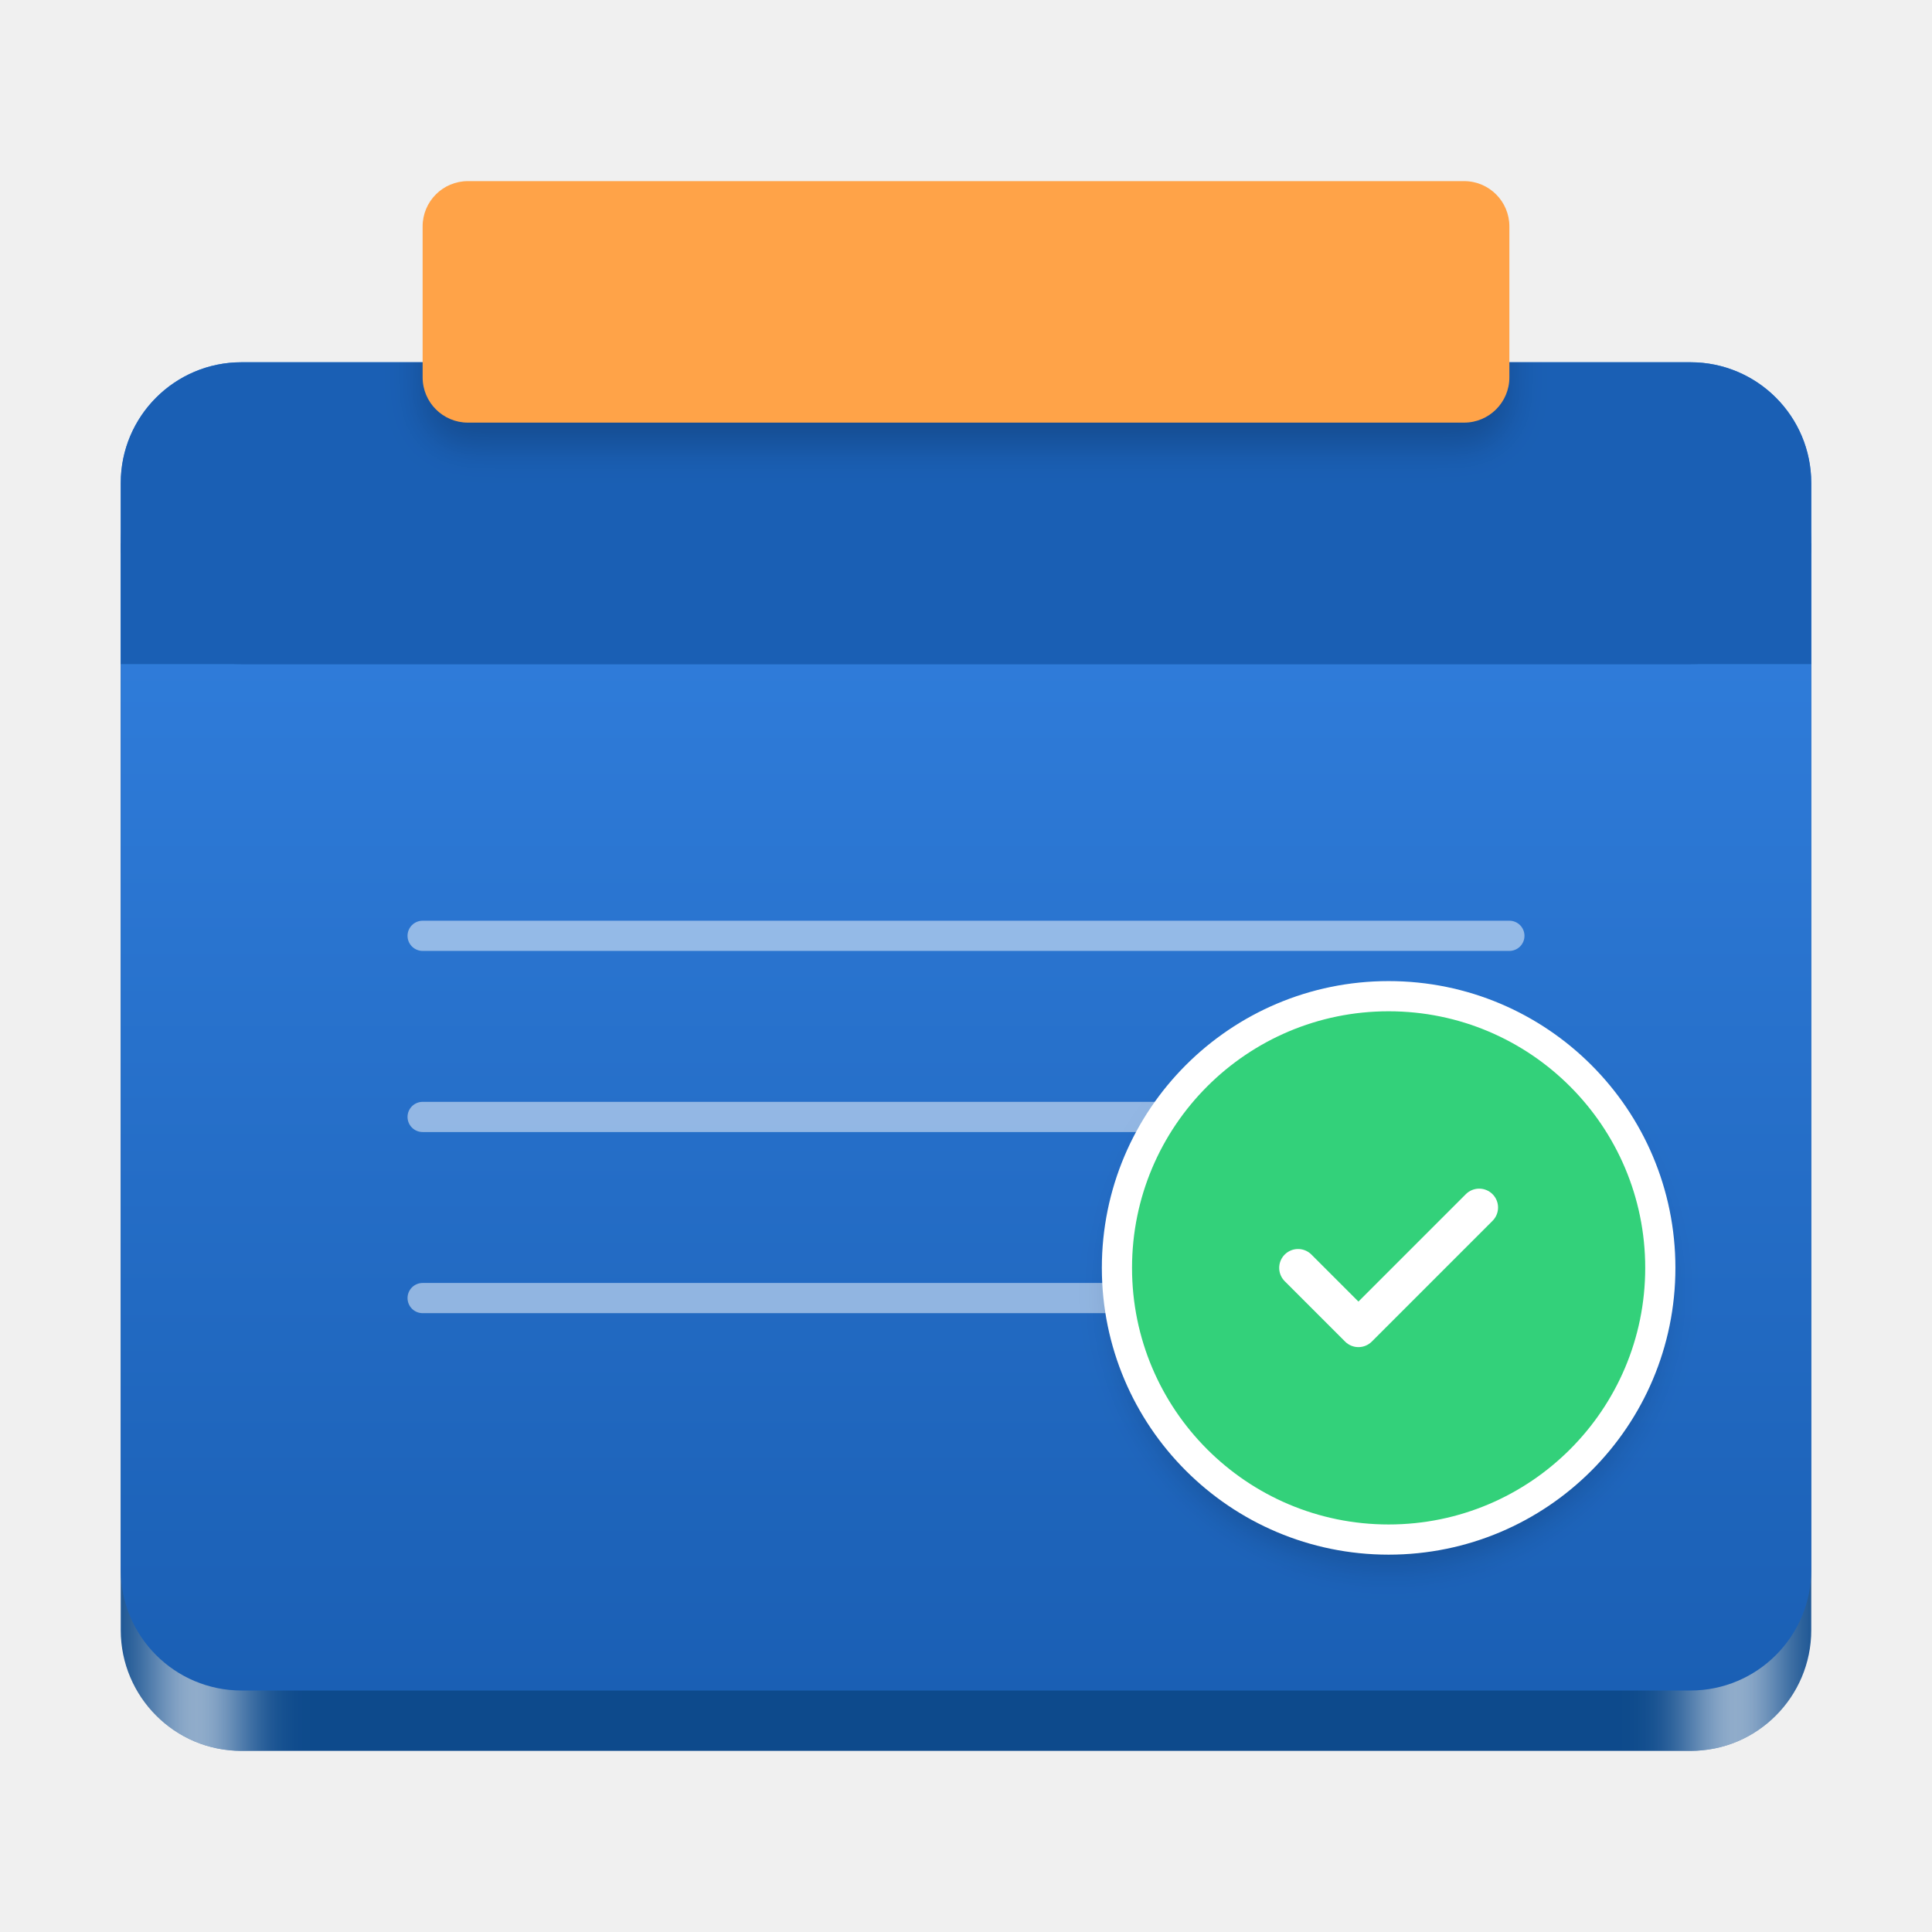
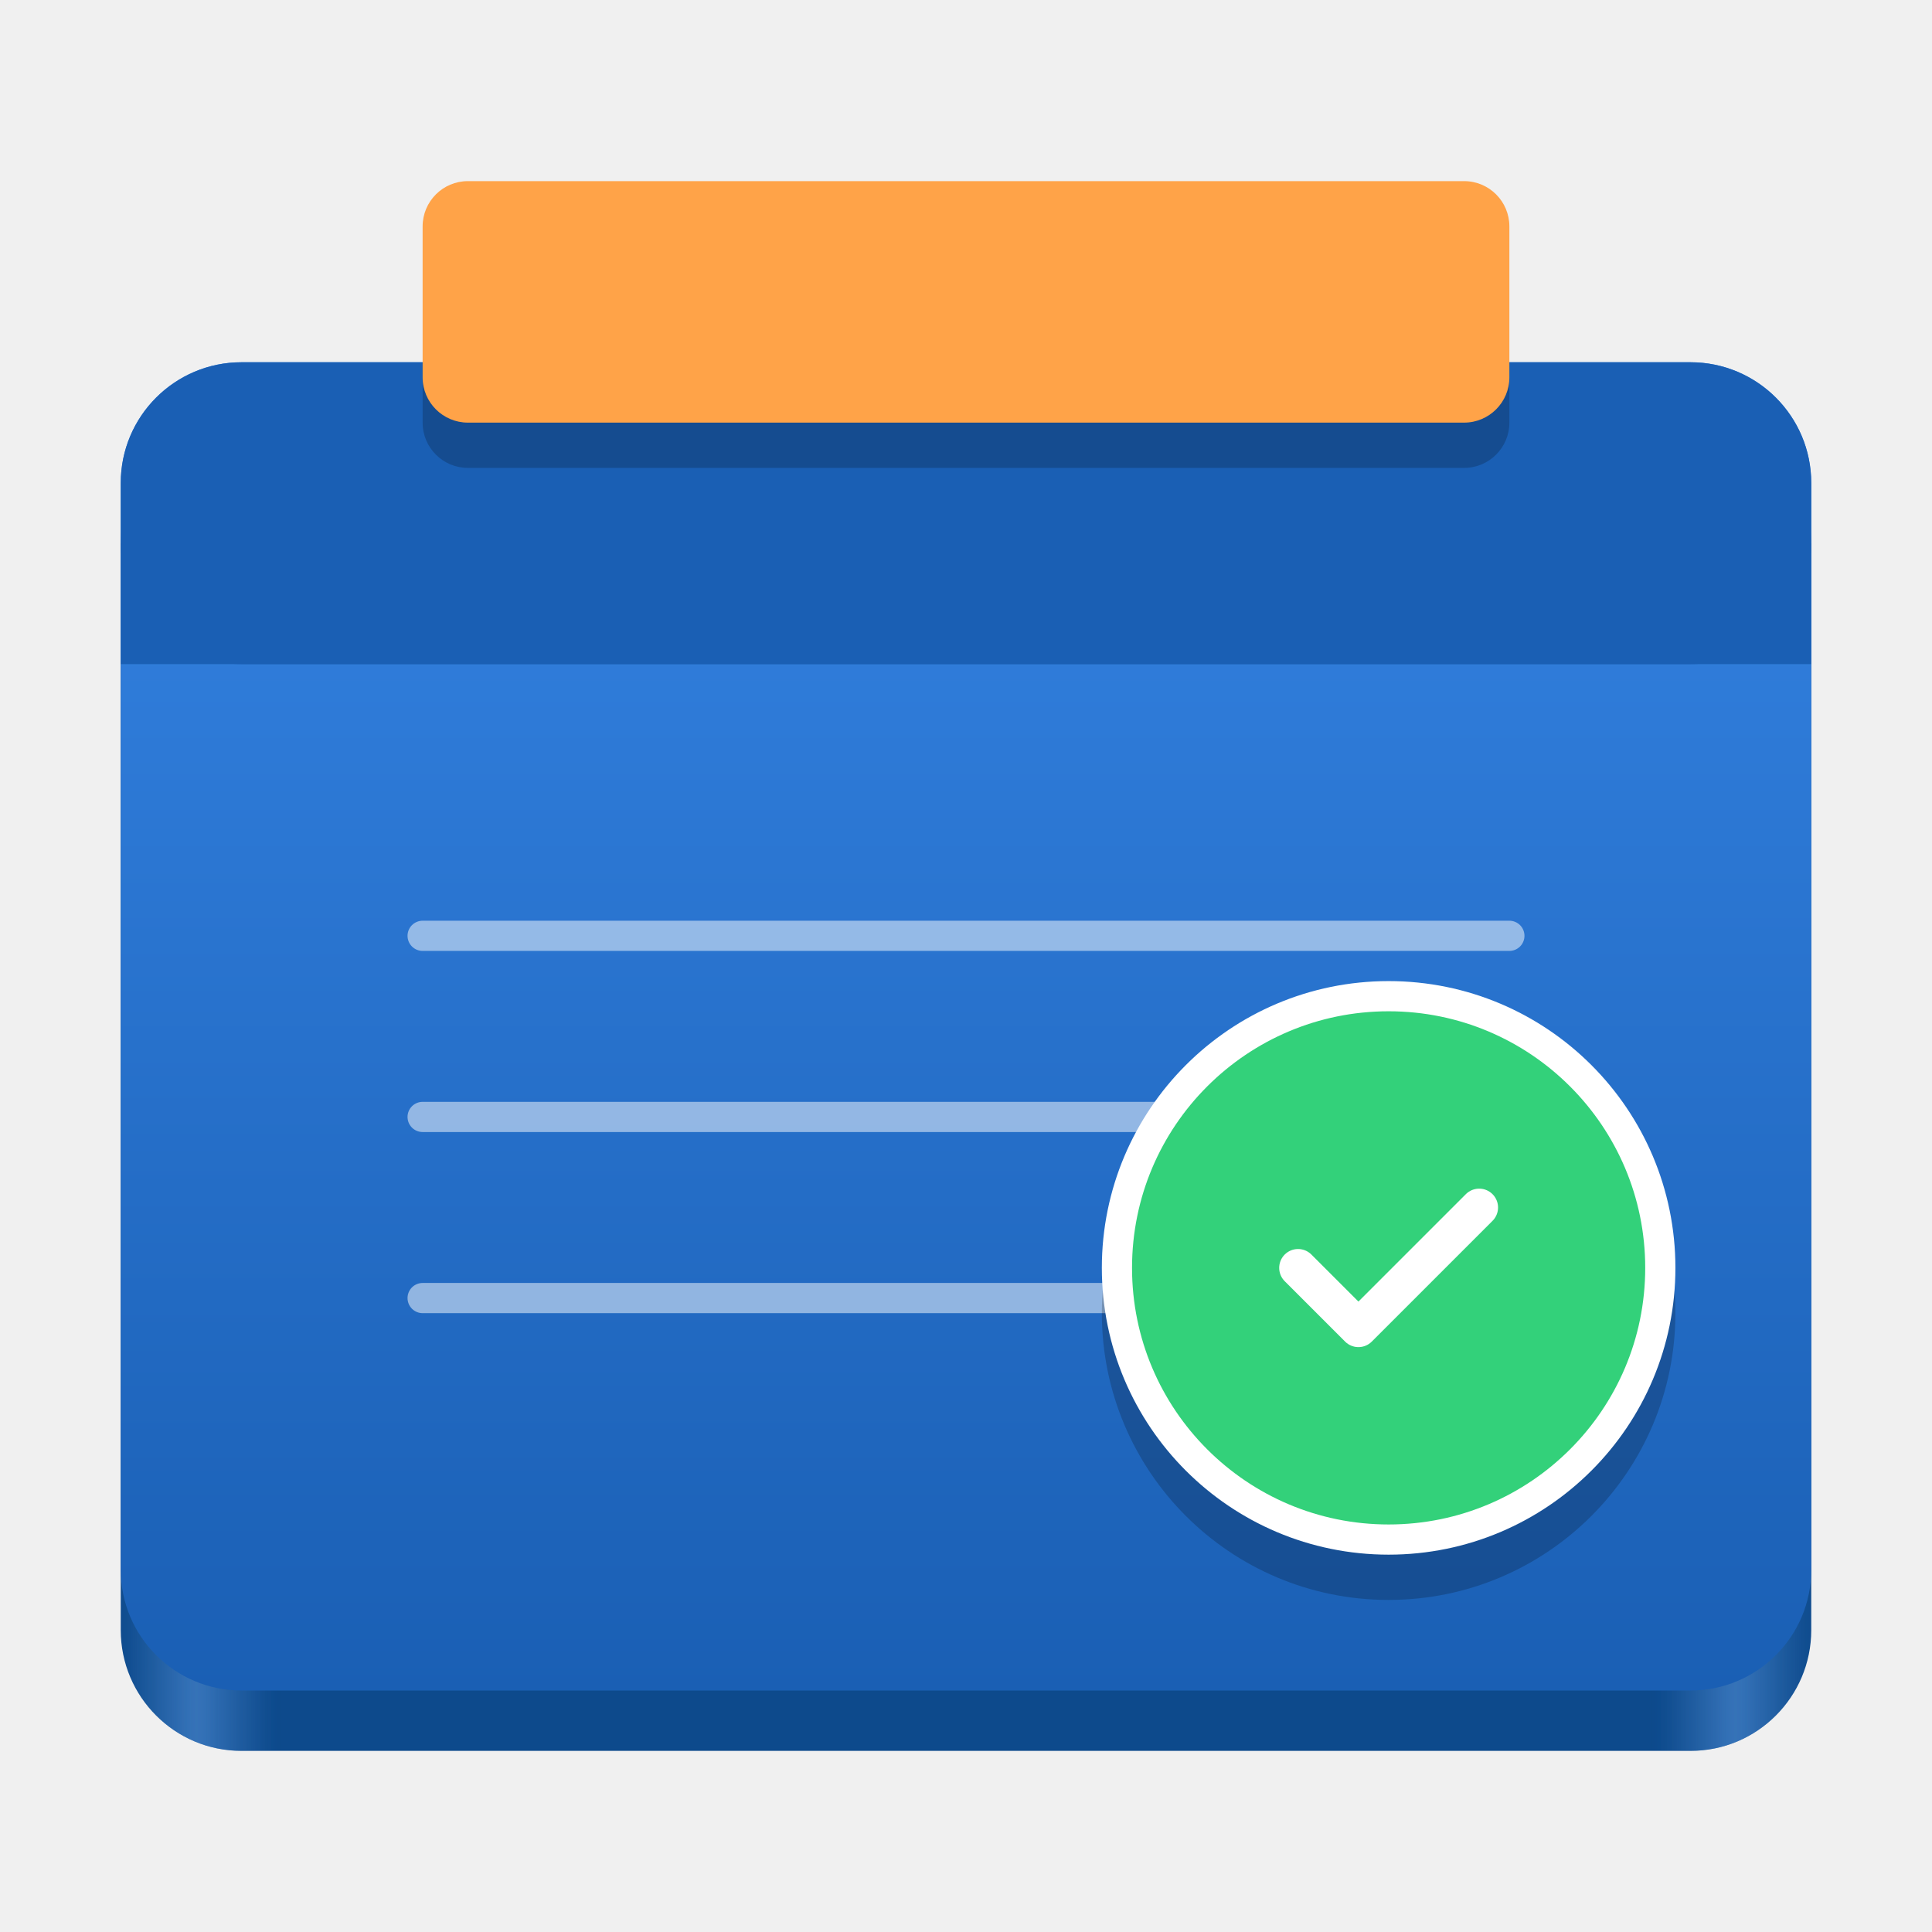
<svg xmlns="http://www.w3.org/2000/svg" width="128" height="128" viewBox="0 0 128 128">
  <defs>
    <linearGradient id="bg" x1="0%" y1="0%" x2="0%" y2="100%">
      <stop offset="0%" style="stop-color:#3584e4;stop-opacity:1" />
      <stop offset="100%" style="stop-color:#1a5fb4;stop-opacity:1" />
    </linearGradient>
    <filter id="softShadowOnly" x="-50%" y="-50%" width="200%" height="200%">
      <feGaussianBlur in="SourceAlpha" stdDeviation="1.2" />
      <feOffset dx="0" dy="1.5" />
      <feComponentTransfer>
        <feFuncA type="linear" slope="0.2" />
      </feComponentTransfer>
    </filter>
    <clipPath id="panelClip">
      <rect x="8" y="24" width="112" height="88" rx="8" ry="8" />
    </clipPath>
    <linearGradient id="cornerHighlight" x1="0%" y1="0%" x2="100%" y2="0%">
-       <stop offset="0%" style="stop-color:#ffffff;stop-opacity:0" />
-       <stop offset="50%" style="stop-color:#ffffff;stop-opacity:0.7" />
-       <stop offset="100%" style="stop-color:#ffffff;stop-opacity:0" />
+       <stop offset="0%" style="stop-color:#62a0ea;stop-opacity:0" />
+       <stop offset="50%" style="stop-color:#62a0ea;stop-opacity:0.5" />
+       <stop offset="100%" style="stop-color:#62a0ea;stop-opacity:0" />
    </linearGradient>
    <filter id="cornerBlur" x="-20%" y="-10%" width="140%" height="120%">
-       <feGaussianBlur stdDeviation="1.5 0" />
+       <feGaussianBlur stdDeviation="0.5 0" />
    </filter>
    <clipPath id="darkRectClip">
      <rect x="8" y="28" width="112" height="88" rx="8" ry="8" />
    </clipPath>
  </defs>
  <rect x="8" y="28" width="112" height="88" rx="8" ry="8" fill="#0d4a8c" />
  <g clip-path="url(#darkRectClip)" filter="url(#cornerBlur)">
    <rect x="8" y="28" width="10" height="88" fill="url(#cornerHighlight)" />
    <rect x="110" y="28" width="10" height="88" fill="url(#cornerHighlight)" />
  </g>
  <rect x="8" y="24" width="112" height="88" rx="8" ry="8" fill="url(#bg)" />
  <rect x="8" y="24" width="112" height="20" rx="8" ry="8" fill="#1a5fb4" />
  <rect x="8" y="36" width="112" height="8" fill="#1a5fb4" />
  <g clip-path="url(#panelClip)">
-     <rect x="28" y="12" width="72" height="16" rx="3" ry="3" fill="#000" filter="url(#softShadowOnly)" />
+     <rect x="28" y="15" width="72" height="16" rx="3" ry="3" fill="#000" fill-opacity="0.2" />
  </g>
  <rect x="28" y="12" width="72" height="16" rx="3" ry="3" fill="#ffa348" />
  <line x1="28" y1="62" x2="100" y2="62" stroke="rgba(255,255,255,0.5)" stroke-width="2" stroke-linecap="round" />
  <line x1="28" y1="74" x2="90" y2="74" stroke="rgba(255,255,255,0.5)" stroke-width="2" stroke-linecap="round" />
  <line x1="28" y1="86" x2="80" y2="86" stroke="rgba(255,255,255,0.5)" stroke-width="2" stroke-linecap="round" />
  <g clip-path="url(#panelClip)">
-     <circle cx="92" cy="84" r="18" fill="#000" filter="url(#softShadowOnly)" />
+     <circle cx="92" cy="87" r="19" fill="#000" fill-opacity="0.2" />
  </g>
  <circle cx="92" cy="84" r="18" fill="#33d17a" stroke="#fff" stroke-width="2" />
  <path d="M86 84 l4 4 l8 -8" stroke="#fff" stroke-width="2.5" stroke-linecap="round" stroke-linejoin="round" fill="none" />
</svg>
